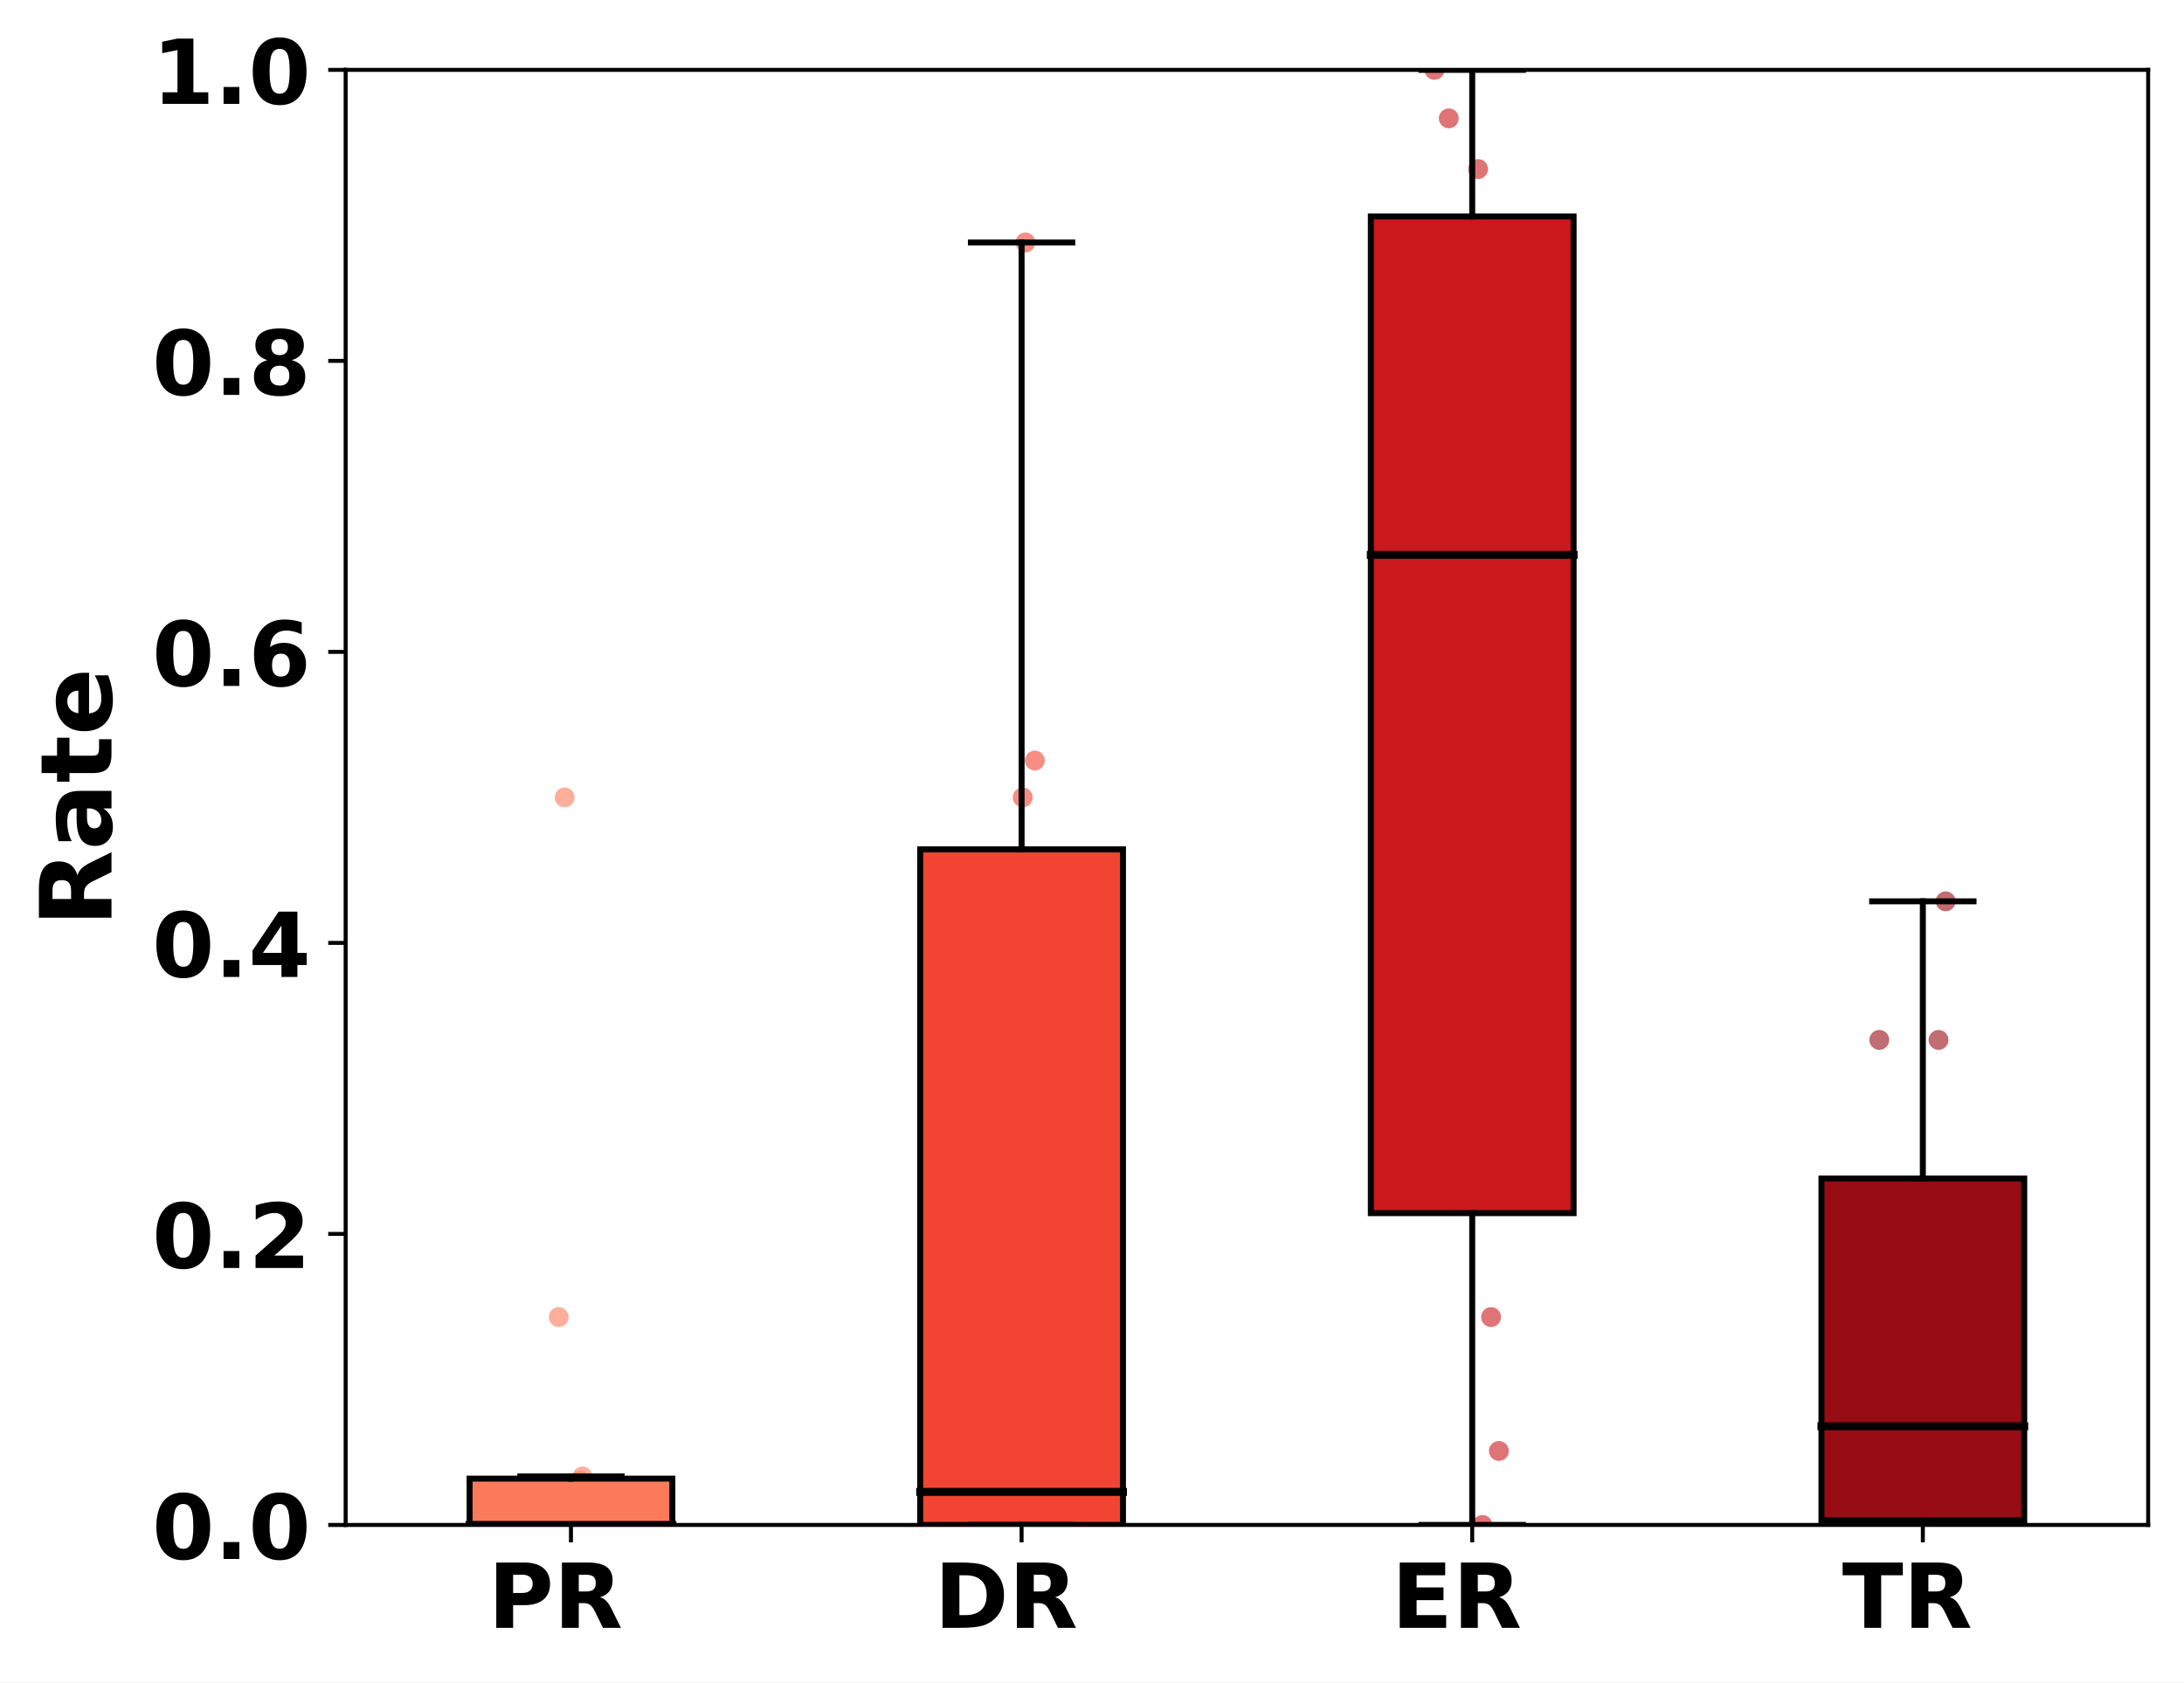
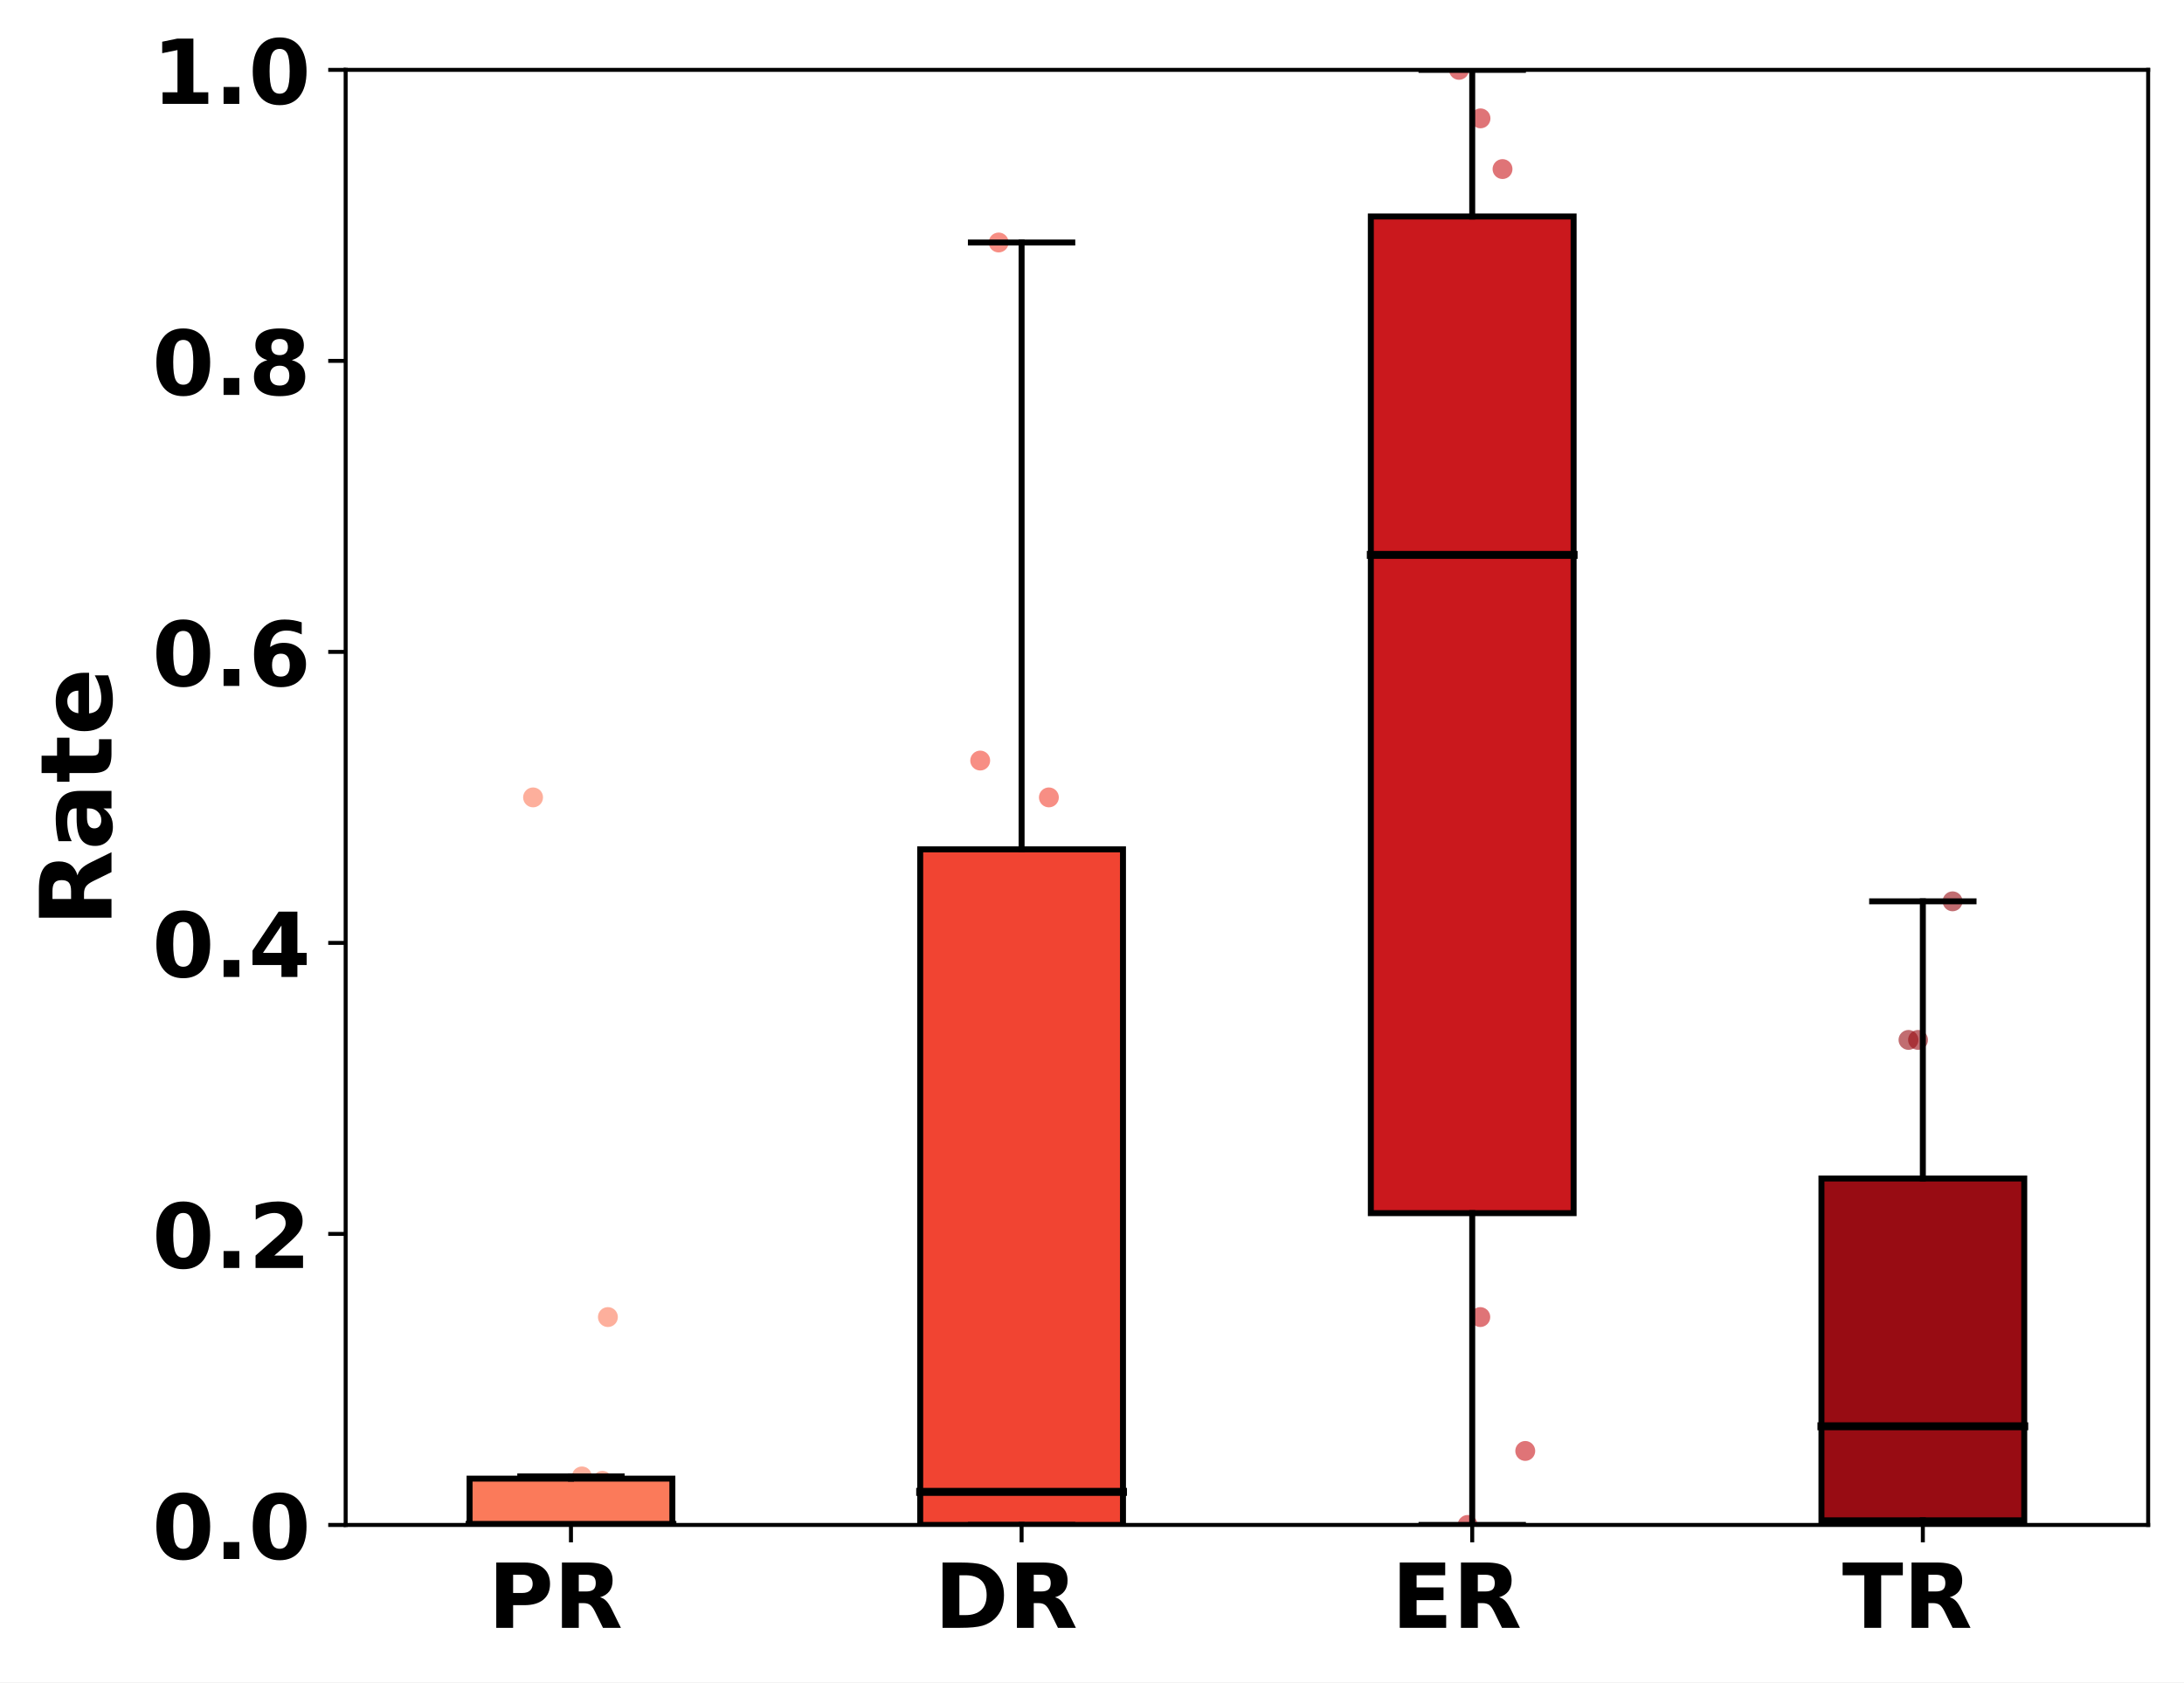
<svg xmlns="http://www.w3.org/2000/svg" xmlns:xlink="http://www.w3.org/1999/xlink" width="438.767pt" height="338.059pt" viewBox="0 0 438.767 338.059" version="1.1">
  <defs>
    <style type="text/css">*{stroke-linejoin: round; stroke-linecap: butt}</style>
  </defs>
  <g id="figure_1">
    <g id="patch_1">
      <path d="M 0 338.059  L 438.767 338.059  L 438.767 0  L 0 0  z " style="fill: #ffffff" />
    </g>
    <g id="axes_1">
      <g id="patch_2">
        <path d="M 69.442 306.439  L 431.567 306.439  L 431.567 14.039  L 69.442 14.039  z " style="fill: #ffffff" />
      </g>
      <g id="PathCollection_1">
        <defs>
-           <path id="C0_0_5abf65b029" d="M 0 2  C 0.53 2 1.039 1.789 1.414 1.414  C 1.789 1.039 2 0.53 2 -0  C 2 -0.53 1.789 -1.039 1.414 -1.414  C 1.039 -1.789 0.53 -2 0 -2  C -0.53 -2 -1.039 -1.789 -1.414 -1.414  C -1.789 -1.039 -2 -0.53 -2 0  C -2 0.53 -1.789 1.039 -1.414 1.414  C -1.039 1.789 -0.53 2 0 2  z " />
+           <path id="C0_0_477fc3c498" d="M 0 2  C 0.53 2 1.039 1.789 1.414 1.414  C 1.789 1.039 2 0.53 2 -0  C 2 -0.53 1.789 -1.039 1.414 -1.414  C 1.039 -1.789 0.53 -2 0 -2  C -0.53 -2 -1.039 -1.789 -1.414 -1.414  C -1.789 -1.039 -2 -0.53 -2 0  C -2 0.53 -1.789 1.039 -1.414 1.414  C -1.039 1.789 -0.53 2 0 2  z " />
        </defs>
-         <g clip-path="url(#p43153b8aae)">
-           <use xlink:href="#C0_0_5abf65b029" x="118.535" y="306.439" style="fill: #fb7a5a; fill-opacity: 0.6" />
-         </g>
-         <g clip-path="url(#p43153b8aae)">
-           <use xlink:href="#C0_0_5abf65b029" x="117.003" y="296.692" style="fill: #fb7a5a; fill-opacity: 0.6" />
-         </g>
-         <g clip-path="url(#p43153b8aae)">
-           <use xlink:href="#C0_0_5abf65b029" x="113.435" y="160.239" style="fill: #fb7a5a; fill-opacity: 0.6" />
-         </g>
-         <g clip-path="url(#p43153b8aae)">
-           <use xlink:href="#C0_0_5abf65b029" x="120.485" y="306.439" style="fill: #fb7a5a; fill-opacity: 0.6" />
-         </g>
-         <g clip-path="url(#p43153b8aae)">
-           <use xlink:href="#C0_0_5abf65b029" x="113.502" y="306.439" style="fill: #fb7a5a; fill-opacity: 0.6" />
-         </g>
-         <g clip-path="url(#p43153b8aae)">
-           <use xlink:href="#C0_0_5abf65b029" x="112.011" y="304.588" style="fill: #fb7a5a; fill-opacity: 0.6" />
-         </g>
-         <g clip-path="url(#p43153b8aae)">
-           <use xlink:href="#C0_0_5abf65b029" x="118.436" y="306.439" style="fill: #fb7a5a; fill-opacity: 0.6" />
-         </g>
-         <g clip-path="url(#p43153b8aae)">
-           <use xlink:href="#C0_0_5abf65b029" x="112.246" y="264.667" style="fill: #fb7a5a; fill-opacity: 0.6" />
-         </g>
-         <g clip-path="url(#p43153b8aae)">
-           <use xlink:href="#C0_0_5abf65b029" x="120.667" y="306.439" style="fill: #fb7a5a; fill-opacity: 0.6" />
-         </g>
-         <g clip-path="url(#p43153b8aae)">
-           <use xlink:href="#C0_0_5abf65b029" x="116.542" y="297.578" style="fill: #fb7a5a; fill-opacity: 0.6" />
-         </g>
-         <g clip-path="url(#p43153b8aae)">
-           <use xlink:href="#C0_0_5abf65b029" x="116.794" y="306.439" style="fill: #fb7a5a; fill-opacity: 0.6" />
+         <g clip-path="url(#pccfecf33fc)">
+           <use xlink:href="#C0_0_477fc3c498" x="113.101" y="306.439" style="fill: #fb7a5a; fill-opacity: 0.6" />
+         </g>
+         <g clip-path="url(#pccfecf33fc)">
+           <use xlink:href="#C0_0_477fc3c498" x="116.9" y="296.692" style="fill: #fb7a5a; fill-opacity: 0.6" />
+         </g>
+         <g clip-path="url(#pccfecf33fc)">
+           <use xlink:href="#C0_0_477fc3c498" x="107.095" y="160.239" style="fill: #fb7a5a; fill-opacity: 0.6" />
+         </g>
+         <g clip-path="url(#pccfecf33fc)">
+           <use xlink:href="#C0_0_477fc3c498" x="117.446" y="306.439" style="fill: #fb7a5a; fill-opacity: 0.6" />
+         </g>
+         <g clip-path="url(#pccfecf33fc)">
+           <use xlink:href="#C0_0_477fc3c498" x="110.827" y="306.439" style="fill: #fb7a5a; fill-opacity: 0.6" />
+         </g>
+         <g clip-path="url(#pccfecf33fc)">
+           <use xlink:href="#C0_0_477fc3c498" x="110.148" y="304.588" style="fill: #fb7a5a; fill-opacity: 0.6" />
+         </g>
+         <g clip-path="url(#pccfecf33fc)">
+           <use xlink:href="#C0_0_477fc3c498" x="114.511" y="306.439" style="fill: #fb7a5a; fill-opacity: 0.6" />
+         </g>
+         <g clip-path="url(#pccfecf33fc)">
+           <use xlink:href="#C0_0_477fc3c498" x="122.127" y="264.667" style="fill: #fb7a5a; fill-opacity: 0.6" />
+         </g>
+         <g clip-path="url(#pccfecf33fc)">
+           <use xlink:href="#C0_0_477fc3c498" x="109.366" y="306.439" style="fill: #fb7a5a; fill-opacity: 0.6" />
+         </g>
+         <g clip-path="url(#pccfecf33fc)">
+           <use xlink:href="#C0_0_477fc3c498" x="121.018" y="297.578" style="fill: #fb7a5a; fill-opacity: 0.6" />
+         </g>
+         <g clip-path="url(#pccfecf33fc)">
+           <use xlink:href="#C0_0_477fc3c498" x="113.088" y="306.439" style="fill: #fb7a5a; fill-opacity: 0.6" />
        </g>
      </g>
      <g id="PathCollection_2">
        <defs>
-           <path id="C1_0_0881663501" d="M 0 2  C 0.53 2 1.039 1.789 1.414 1.414  C 1.789 1.039 2 0.53 2 -0  C 2 -0.53 1.789 -1.039 1.414 -1.414  C 1.039 -1.789 0.53 -2 0 -2  C -0.53 -2 -1.039 -1.789 -1.414 -1.414  C -1.789 -1.039 -2 -0.53 -2 0  C -2 0.53 -1.789 1.039 -1.414 1.414  C -1.039 1.789 -0.53 2 0 2  z " />
+           <path id="C1_0_b414d91035" d="M 0 2  C 0.53 2 1.039 1.789 1.414 1.414  C 1.789 1.039 2 0.53 2 -0  C 2 -0.53 1.789 -1.039 1.414 -1.414  C 1.039 -1.789 0.53 -2 0 -2  C -0.53 -2 -1.039 -1.789 -1.414 -1.414  C -1.789 -1.039 -2 -0.53 -2 0  C -2 0.53 -1.789 1.039 -1.414 1.414  C -1.039 1.789 -0.53 2 0 2  z " />
        </defs>
-         <g clip-path="url(#p43153b8aae)">
-           <use xlink:href="#C1_0_0881663501" x="206.008" y="48.73" style="fill: #f14432; fill-opacity: 0.6" />
-         </g>
-         <g clip-path="url(#p43153b8aae)">
-           <use xlink:href="#C1_0_0881663501" x="202.815" y="306.439" style="fill: #f14432; fill-opacity: 0.6" />
-         </g>
-         <g clip-path="url(#p43153b8aae)">
-           <use xlink:href="#C1_0_0881663501" x="205.465" y="160.239" style="fill: #f14432; fill-opacity: 0.6" />
-         </g>
-         <g clip-path="url(#p43153b8aae)">
-           <use xlink:href="#C1_0_0881663501" x="200.967" y="306.439" style="fill: #f14432; fill-opacity: 0.6" />
-         </g>
-         <g clip-path="url(#p43153b8aae)">
-           <use xlink:href="#C1_0_0881663501" x="202.909" y="306.439" style="fill: #f14432; fill-opacity: 0.6" />
-         </g>
-         <g clip-path="url(#p43153b8aae)">
-           <use xlink:href="#C1_0_0881663501" x="207.901" y="152.836" style="fill: #f14432; fill-opacity: 0.6" />
-         </g>
-         <g clip-path="url(#p43153b8aae)">
-           <use xlink:href="#C1_0_0881663501" x="213.974" y="181.124" style="fill: #f14432; fill-opacity: 0.6" />
-         </g>
-         <g clip-path="url(#p43153b8aae)">
-           <use xlink:href="#C1_0_0881663501" x="208.738" y="181.124" style="fill: #f14432; fill-opacity: 0.6" />
-         </g>
-         <g clip-path="url(#p43153b8aae)">
-           <use xlink:href="#C1_0_0881663501" x="201.262" y="306.439" style="fill: #f14432; fill-opacity: 0.6" />
-         </g>
-         <g clip-path="url(#p43153b8aae)">
-           <use xlink:href="#C1_0_0881663501" x="209.703" y="299.793" style="fill: #f14432; fill-opacity: 0.6" />
-         </g>
-         <g clip-path="url(#p43153b8aae)">
-           <use xlink:href="#C1_0_0881663501" x="211.746" y="306.439" style="fill: #f14432; fill-opacity: 0.6" />
+         <g clip-path="url(#pccfecf33fc)">
+           <use xlink:href="#C1_0_b414d91035" x="200.63" y="48.73" style="fill: #f14432; fill-opacity: 0.6" />
+         </g>
+         <g clip-path="url(#pccfecf33fc)">
+           <use xlink:href="#C1_0_b414d91035" x="195.82" y="306.439" style="fill: #f14432; fill-opacity: 0.6" />
+         </g>
+         <g clip-path="url(#pccfecf33fc)">
+           <use xlink:href="#C1_0_b414d91035" x="210.722" y="160.239" style="fill: #f14432; fill-opacity: 0.6" />
+         </g>
+         <g clip-path="url(#pccfecf33fc)">
+           <use xlink:href="#C1_0_b414d91035" x="202.722" y="306.439" style="fill: #f14432; fill-opacity: 0.6" />
+         </g>
+         <g clip-path="url(#pccfecf33fc)">
+           <use xlink:href="#C1_0_b414d91035" x="207.736" y="306.439" style="fill: #f14432; fill-opacity: 0.6" />
+         </g>
+         <g clip-path="url(#pccfecf33fc)">
+           <use xlink:href="#C1_0_b414d91035" x="196.924" y="152.836" style="fill: #f14432; fill-opacity: 0.6" />
+         </g>
+         <g clip-path="url(#pccfecf33fc)">
+           <use xlink:href="#C1_0_b414d91035" x="202.341" y="181.124" style="fill: #f14432; fill-opacity: 0.6" />
+         </g>
+         <g clip-path="url(#pccfecf33fc)">
+           <use xlink:href="#C1_0_b414d91035" x="209.859" y="181.124" style="fill: #f14432; fill-opacity: 0.6" />
+         </g>
+         <g clip-path="url(#pccfecf33fc)">
+           <use xlink:href="#C1_0_b414d91035" x="202.745" y="306.439" style="fill: #f14432; fill-opacity: 0.6" />
+         </g>
+         <g clip-path="url(#pccfecf33fc)">
+           <use xlink:href="#C1_0_b414d91035" x="204.653" y="299.793" style="fill: #f14432; fill-opacity: 0.6" />
+         </g>
+         <g clip-path="url(#pccfecf33fc)">
+           <use xlink:href="#C1_0_b414d91035" x="213.677" y="306.439" style="fill: #f14432; fill-opacity: 0.6" />
        </g>
      </g>
      <g id="PathCollection_3">
        <defs>
-           <path id="C2_0_28ee519b00" d="M 0 2  C 0.53 2 1.039 1.789 1.414 1.414  C 1.789 1.039 2 0.53 2 -0  C 2 -0.53 1.789 -1.039 1.414 -1.414  C 1.039 -1.789 0.53 -2 0 -2  C -0.53 -2 -1.039 -1.789 -1.414 -1.414  C -1.789 -1.039 -2 -0.53 -2 0  C -2 0.53 -1.789 1.039 -1.414 1.414  C -1.039 1.789 -0.53 2 0 2  z " />
+           <path id="C2_0_59de3507b1" d="M 0 2  C 0.53 2 1.039 1.789 1.414 1.414  C 1.789 1.039 2 0.53 2 -0  C 2 -0.53 1.789 -1.039 1.414 -1.414  C 1.039 -1.789 0.53 -2 0 -2  C -0.53 -2 -1.039 -1.789 -1.414 -1.414  C -1.789 -1.039 -2 -0.53 -2 0  C -2 0.53 -1.789 1.039 -1.414 1.414  C -1.039 1.789 -0.53 2 0 2  z " />
        </defs>
-         <g clip-path="url(#p43153b8aae)">
-           <use xlink:href="#C2_0_28ee519b00" x="301.126" y="291.571" style="fill: #ca181d; fill-opacity: 0.6" />
-         </g>
-         <g clip-path="url(#p43153b8aae)">
-           <use xlink:href="#C2_0_28ee519b00" x="291.061" y="23.785" style="fill: #ca181d; fill-opacity: 0.6" />
-         </g>
-         <g clip-path="url(#p43153b8aae)">
-           <use xlink:href="#C2_0_28ee519b00" x="297.821" y="306.439" style="fill: #ca181d; fill-opacity: 0.6" />
-         </g>
-         <g clip-path="url(#p43153b8aae)">
-           <use xlink:href="#C2_0_28ee519b00" x="298.695" y="111.505" style="fill: #ca181d; fill-opacity: 0.6" />
-         </g>
-         <g clip-path="url(#p43153b8aae)">
-           <use xlink:href="#C2_0_28ee519b00" x="288.18" y="14.039" style="fill: #ca181d; fill-opacity: 0.6" />
-         </g>
-         <g clip-path="url(#p43153b8aae)">
-           <use xlink:href="#C2_0_28ee519b00" x="289.2" y="171.342" style="fill: #ca181d; fill-opacity: 0.6" />
-         </g>
-         <g clip-path="url(#p43153b8aae)">
-           <use xlink:href="#C2_0_28ee519b00" x="299.557" y="264.667" style="fill: #ca181d; fill-opacity: 0.6" />
-         </g>
-         <g clip-path="url(#p43153b8aae)">
-           <use xlink:href="#C2_0_28ee519b00" x="300.274" y="222.896" style="fill: #ca181d; fill-opacity: 0.6" />
-         </g>
-         <g clip-path="url(#p43153b8aae)">
-           <use xlink:href="#C2_0_28ee519b00" x="292.846" y="111.505" style="fill: #ca181d; fill-opacity: 0.6" />
-         </g>
-         <g clip-path="url(#p43153b8aae)">
-           <use xlink:href="#C2_0_28ee519b00" x="296.953" y="33.975" style="fill: #ca181d; fill-opacity: 0.6" />
-         </g>
-         <g clip-path="url(#p43153b8aae)">
-           <use xlink:href="#C2_0_28ee519b00" x="299.711" y="53.025" style="fill: #ca181d; fill-opacity: 0.6" />
+         <g clip-path="url(#pccfecf33fc)">
+           <use xlink:href="#C2_0_59de3507b1" x="306.425" y="291.571" style="fill: #ca181d; fill-opacity: 0.6" />
+         </g>
+         <g clip-path="url(#pccfecf33fc)">
+           <use xlink:href="#C2_0_59de3507b1" x="297.434" y="23.785" style="fill: #ca181d; fill-opacity: 0.6" />
+         </g>
+         <g clip-path="url(#pccfecf33fc)">
+           <use xlink:href="#C2_0_59de3507b1" x="294.85" y="306.439" style="fill: #ca181d; fill-opacity: 0.6" />
+         </g>
+         <g clip-path="url(#pccfecf33fc)">
+           <use xlink:href="#C2_0_59de3507b1" x="303.575" y="111.505" style="fill: #ca181d; fill-opacity: 0.6" />
+         </g>
+         <g clip-path="url(#pccfecf33fc)">
+           <use xlink:href="#C2_0_59de3507b1" x="293.115" y="14.039" style="fill: #ca181d; fill-opacity: 0.6" />
+         </g>
+         <g clip-path="url(#pccfecf33fc)">
+           <use xlink:href="#C2_0_59de3507b1" x="298.163" y="171.342" style="fill: #ca181d; fill-opacity: 0.6" />
+         </g>
+         <g clip-path="url(#pccfecf33fc)">
+           <use xlink:href="#C2_0_59de3507b1" x="297.392" y="264.667" style="fill: #ca181d; fill-opacity: 0.6" />
+         </g>
+         <g clip-path="url(#pccfecf33fc)">
+           <use xlink:href="#C2_0_59de3507b1" x="295.279" y="222.896" style="fill: #ca181d; fill-opacity: 0.6" />
+         </g>
+         <g clip-path="url(#pccfecf33fc)">
+           <use xlink:href="#C2_0_59de3507b1" x="292.162" y="111.505" style="fill: #ca181d; fill-opacity: 0.6" />
+         </g>
+         <g clip-path="url(#pccfecf33fc)">
+           <use xlink:href="#C2_0_59de3507b1" x="301.858" y="33.975" style="fill: #ca181d; fill-opacity: 0.6" />
+         </g>
+         <g clip-path="url(#pccfecf33fc)">
+           <use xlink:href="#C2_0_59de3507b1" x="296.005" y="53.025" style="fill: #ca181d; fill-opacity: 0.6" />
        </g>
      </g>
      <g id="PathCollection_4">
        <defs>
-           <path id="C3_0_b189aee8e8" d="M 0 2  C 0.53 2 1.039 1.789 1.414 1.414  C 1.789 1.039 2 0.53 2 -0  C 2 -0.53 1.789 -1.039 1.414 -1.414  C 1.039 -1.789 0.53 -2 0 -2  C -0.53 -2 -1.039 -1.789 -1.414 -1.414  C -1.789 -1.039 -2 -0.53 -2 0  C -2 0.53 -1.789 1.039 -1.414 1.414  C -1.039 1.789 -0.53 2 0 2  z " />
+           <path id="C3_0_f6abe728a5" d="M 0 2  C 0.53 2 1.039 1.789 1.414 1.414  C 1.789 1.039 2 0.53 2 -0  C 2 -0.53 1.789 -1.039 1.414 -1.414  C 1.039 -1.789 0.53 -2 0 -2  C -0.53 -2 -1.039 -1.789 -1.414 -1.414  C -1.789 -1.039 -2 -0.53 -2 0  C -2 0.53 -1.789 1.039 -1.414 1.414  C -1.039 1.789 -0.53 2 0 2  z " />
        </defs>
-         <g clip-path="url(#p43153b8aae)">
-           <use xlink:href="#C3_0_b189aee8e8" x="383.234" y="286.615" style="fill: #980c13; fill-opacity: 0.6" />
-         </g>
-         <g clip-path="url(#p43153b8aae)">
-           <use xlink:href="#C3_0_b189aee8e8" x="384.893" y="306.439" style="fill: #980c13; fill-opacity: 0.6" />
-         </g>
-         <g clip-path="url(#p43153b8aae)">
-           <use xlink:href="#C3_0_b189aee8e8" x="388.748" y="306.439" style="fill: #980c13; fill-opacity: 0.6" />
-         </g>
-         <g clip-path="url(#p43153b8aae)">
-           <use xlink:href="#C3_0_b189aee8e8" x="389.447" y="208.972" style="fill: #980c13; fill-opacity: 0.6" />
-         </g>
-         <g clip-path="url(#p43153b8aae)">
-           <use xlink:href="#C3_0_b189aee8e8" x="380.798" y="306.439" style="fill: #980c13; fill-opacity: 0.6" />
-         </g>
-         <g clip-path="url(#p43153b8aae)">
-           <use xlink:href="#C3_0_b189aee8e8" x="385.045" y="304.588" style="fill: #980c13; fill-opacity: 0.6" />
-         </g>
-         <g clip-path="url(#p43153b8aae)">
-           <use xlink:href="#C3_0_b189aee8e8" x="390.881" y="181.124" style="fill: #980c13; fill-opacity: 0.6" />
-         </g>
-         <g clip-path="url(#p43153b8aae)">
-           <use xlink:href="#C3_0_b189aee8e8" x="379.342" y="264.667" style="fill: #980c13; fill-opacity: 0.6" />
-         </g>
-         <g clip-path="url(#p43153b8aae)">
-           <use xlink:href="#C3_0_b189aee8e8" x="377.555" y="208.972" style="fill: #980c13; fill-opacity: 0.6" />
-         </g>
-         <g clip-path="url(#p43153b8aae)">
-           <use xlink:href="#C3_0_b189aee8e8" x="385.666" y="302.008" style="fill: #980c13; fill-opacity: 0.6" />
-         </g>
-         <g clip-path="url(#p43153b8aae)">
-           <use xlink:href="#C3_0_b189aee8e8" x="390.129" y="267.452" style="fill: #980c13; fill-opacity: 0.6" />
+         <g clip-path="url(#pccfecf33fc)">
+           <use xlink:href="#C3_0_f6abe728a5" x="394.768" y="286.615" style="fill: #980c13; fill-opacity: 0.6" />
+         </g>
+         <g clip-path="url(#pccfecf33fc)">
+           <use xlink:href="#C3_0_f6abe728a5" x="389.574" y="306.439" style="fill: #980c13; fill-opacity: 0.6" />
+         </g>
+         <g clip-path="url(#pccfecf33fc)">
+           <use xlink:href="#C3_0_f6abe728a5" x="385.247" y="306.439" style="fill: #980c13; fill-opacity: 0.6" />
+         </g>
+         <g clip-path="url(#pccfecf33fc)">
+           <use xlink:href="#C3_0_f6abe728a5" x="383.417" y="208.972" style="fill: #980c13; fill-opacity: 0.6" />
+         </g>
+         <g clip-path="url(#pccfecf33fc)">
+           <use xlink:href="#C3_0_f6abe728a5" x="392.066" y="306.439" style="fill: #980c13; fill-opacity: 0.6" />
+         </g>
+         <g clip-path="url(#pccfecf33fc)">
+           <use xlink:href="#C3_0_f6abe728a5" x="390.829" y="304.588" style="fill: #980c13; fill-opacity: 0.6" />
+         </g>
+         <g clip-path="url(#pccfecf33fc)">
+           <use xlink:href="#C3_0_f6abe728a5" x="392.273" y="181.124" style="fill: #980c13; fill-opacity: 0.6" />
+         </g>
+         <g clip-path="url(#pccfecf33fc)">
+           <use xlink:href="#C3_0_f6abe728a5" x="384.052" y="264.667" style="fill: #980c13; fill-opacity: 0.6" />
+         </g>
+         <g clip-path="url(#pccfecf33fc)">
+           <use xlink:href="#C3_0_f6abe728a5" x="385.337" y="208.972" style="fill: #980c13; fill-opacity: 0.6" />
+         </g>
+         <g clip-path="url(#pccfecf33fc)">
+           <use xlink:href="#C3_0_f6abe728a5" x="398.824" y="302.008" style="fill: #980c13; fill-opacity: 0.6" />
+         </g>
+         <g clip-path="url(#pccfecf33fc)">
+           <use xlink:href="#C3_0_f6abe728a5" x="389.403" y="267.452" style="fill: #980c13; fill-opacity: 0.6" />
        </g>
      </g>
      <g id="matplotlib.axis_1">
        <g id="xtick_1">
          <g id="line2d_1">
            <defs>
-               <path id="m9b40c2f36f" d="M 0 0  L 0 3.5  " style="stroke: #000000; stroke-width: 0.8" />
+               <path id="m5a5ddd9907" d="M 0 0  L 0 3.5  " style="stroke: #000000; stroke-width: 0.8" />
            </defs>
            <g>
-               <use xlink:href="#m9b40c2f36f" x="114.707" y="306.439" style="stroke: #000000; stroke-width: 0.8" />
+               <use xlink:href="#m5a5ddd9907" x="114.707" y="306.439" style="stroke: #000000; stroke-width: 0.8" />
            </g>
          </g>
          <g id="text_1">
            <g transform="translate(98.04734 327.1158) scale(0.18 -0.18)">
              <defs>
                <path id="DejaVuSans-Bold-50" d="M 588 4666  L 2584 4666  Q 3475 4666 3951 4270  Q 4428 3875 4428 3144  Q 4428 2409 3951 2014  Q 3475 1619 2584 1619  L 1791 1619  L 1791 0  L 588 0  L 588 4666  z M 1791 3794  L 1791 2491  L 2456 2491  Q 2806 2491 2997 2661  Q 3188 2831 3188 3144  Q 3188 3456 2997 3625  Q 2806 3794 2456 3794  L 1791 3794  z " transform="scale(0.015625)" />
                <path id="DejaVuSans-Bold-52" d="M 2297 2597  Q 2675 2597 2839 2737  Q 3003 2878 3003 3200  Q 3003 3519 2839 3656  Q 2675 3794 2297 3794  L 1791 3794  L 1791 2597  L 2297 2597  z M 1791 1766  L 1791 0  L 588 0  L 588 4666  L 2425 4666  Q 3347 4666 3776 4356  Q 4206 4047 4206 3378  Q 4206 2916 3982 2619  Q 3759 2322 3309 2181  Q 3556 2125 3751 1926  Q 3947 1728 4147 1325  L 4800 0  L 3519 0  L 2950 1159  Q 2778 1509 2601 1637  Q 2425 1766 2131 1766  L 1791 1766  z " transform="scale(0.015625)" />
                <path id="DejaVuSans-Bold-20" transform="scale(0.015625)" />
              </defs>
              <use xlink:href="#DejaVuSans-Bold-50" />
              <use xlink:href="#DejaVuSans-Bold-52" x="73.291" />
              <use xlink:href="#DejaVuSans-Bold-20" x="150.293" />
            </g>
          </g>
        </g>
        <g id="xtick_2">
          <g id="line2d_2">
            <g>
-               <use xlink:href="#m9b40c2f36f" x="205.238" y="306.439" style="stroke: #000000; stroke-width: 0.8" />
+               <use xlink:href="#m5a5ddd9907" x="205.238" y="306.439" style="stroke: #000000; stroke-width: 0.8" />
            </g>
          </g>
          <g id="text_2">
            <g transform="translate(187.7039 327.1158) scale(0.18 -0.18)">
              <defs>
                <path id="DejaVuSans-Bold-44" d="M 1791 3756  L 1791 909  L 2222 909  Q 2959 909 3348 1275  Q 3738 1641 3738 2338  Q 3738 3031 3350 3393  Q 2963 3756 2222 3756  L 1791 3756  z M 588 4666  L 1856 4666  Q 2919 4666 3439 4514  Q 3959 4363 4331 4000  Q 4659 3684 4818 3271  Q 4978 2859 4978 2338  Q 4978 1809 4818 1395  Q 4659 981 4331 666  Q 3956 303 3431 151  Q 2906 0 1856 0  L 588 0  L 588 4666  z " transform="scale(0.015625)" />
              </defs>
              <use xlink:href="#DejaVuSans-Bold-44" />
              <use xlink:href="#DejaVuSans-Bold-52" x="83.008" />
              <use xlink:href="#DejaVuSans-Bold-20" x="160.01" />
            </g>
          </g>
        </g>
        <g id="xtick_3">
          <g id="line2d_3">
            <g>
-               <use xlink:href="#m9b40c2f36f" x="295.77" y="306.439" style="stroke: #000000; stroke-width: 0.8" />
+               <use xlink:href="#m5a5ddd9907" x="295.77" y="306.439" style="stroke: #000000; stroke-width: 0.8" />
            </g>
          </g>
          <g id="text_3">
            <g transform="translate(279.5584 327.1158) scale(0.18 -0.18)">
              <defs>
                <path id="DejaVuSans-Bold-45" d="M 588 4666  L 3834 4666  L 3834 3756  L 1791 3756  L 1791 2888  L 3713 2888  L 3713 1978  L 1791 1978  L 1791 909  L 3903 909  L 3903 0  L 588 0  L 588 4666  z " transform="scale(0.015625)" />
              </defs>
              <use xlink:href="#DejaVuSans-Bold-45" />
              <use xlink:href="#DejaVuSans-Bold-52" x="68.311" />
              <use xlink:href="#DejaVuSans-Bold-20" x="145.312" />
            </g>
          </g>
        </g>
        <g id="xtick_4">
          <g id="line2d_4">
            <g>
-               <use xlink:href="#m9b40c2f36f" x="386.301" y="306.439" style="stroke: #000000; stroke-width: 0.8" />
+               <use xlink:href="#m5a5ddd9907" x="386.301" y="306.439" style="stroke: #000000; stroke-width: 0.8" />
            </g>
          </g>
          <g id="text_4">
            <g transform="translate(370.0981 327.1158) scale(0.18 -0.18)">
              <defs>
                <path id="DejaVuSans-Bold-54" d="M 31 4666  L 4331 4666  L 4331 3756  L 2784 3756  L 2784 0  L 1581 0  L 1581 3756  L 31 3756  L 31 4666  z " transform="scale(0.015625)" />
              </defs>
              <use xlink:href="#DejaVuSans-Bold-54" />
              <use xlink:href="#DejaVuSans-Bold-52" x="68.213" />
              <use xlink:href="#DejaVuSans-Bold-20" x="145.215" />
            </g>
          </g>
        </g>
      </g>
      <g id="matplotlib.axis_2">
        <g id="ytick_1">
          <g id="line2d_5">
            <defs>
-               <path id="mbf5e26ce3e" d="M 0 0  L -3.5 0  " style="stroke: #000000; stroke-width: 0.8" />
+               <path id="m1125e7b9a4" d="M 0 0  L -3.5 0  " style="stroke: #000000; stroke-width: 0.8" />
            </defs>
            <g>
-               <use xlink:href="#mbf5e26ce3e" x="69.442" y="306.439" style="stroke: #000000; stroke-width: 0.8" />
+               <use xlink:href="#m1125e7b9a4" x="69.442" y="306.439" style="stroke: #000000; stroke-width: 0.8" />
            </g>
          </g>
          <g id="text_5">
            <g transform="translate(30.55625 313.2772) scale(0.18 -0.18)">
              <defs>
                <path id="DejaVuSans-Bold-30" d="M 2944 2338  Q 2944 3213 2780 3570  Q 2616 3928 2228 3928  Q 1841 3928 1675 3570  Q 1509 3213 1509 2338  Q 1509 1453 1675 1090  Q 1841 728 2228 728  Q 2613 728 2778 1090  Q 2944 1453 2944 2338  z M 4147 2328  Q 4147 1169 3647 539  Q 3147 -91 2228 -91  Q 1306 -91 806 539  Q 306 1169 306 2328  Q 306 3491 806 4120  Q 1306 4750 2228 4750  Q 3147 4750 3647 4120  Q 4147 3491 4147 2328  z " transform="scale(0.015625)" />
                <path id="DejaVuSans-Bold-2e" d="M 653 1209  L 1778 1209  L 1778 0  L 653 0  L 653 1209  z " transform="scale(0.015625)" />
              </defs>
              <use xlink:href="#DejaVuSans-Bold-30" />
              <use xlink:href="#DejaVuSans-Bold-2e" x="69.58" />
              <use xlink:href="#DejaVuSans-Bold-30" x="107.568" />
            </g>
          </g>
        </g>
        <g id="ytick_2">
          <g id="line2d_6">
            <g>
-               <use xlink:href="#mbf5e26ce3e" x="69.442" y="247.959" style="stroke: #000000; stroke-width: 0.8" />
+               <use xlink:href="#m1125e7b9a4" x="69.442" y="247.959" style="stroke: #000000; stroke-width: 0.8" />
            </g>
          </g>
          <g id="text_6">
            <g transform="translate(30.55625 254.7972) scale(0.18 -0.18)">
              <defs>
                <path id="DejaVuSans-Bold-32" d="M 1844 884  L 3897 884  L 3897 0  L 506 0  L 506 884  L 2209 2388  Q 2438 2594 2547 2791  Q 2656 2988 2656 3200  Q 2656 3528 2436 3728  Q 2216 3928 1850 3928  Q 1569 3928 1234 3808  Q 900 3688 519 3450  L 519 4475  Q 925 4609 1322 4679  Q 1719 4750 2100 4750  Q 2938 4750 3402 4381  Q 3866 4013 3866 3353  Q 3866 2972 3669 2642  Q 3472 2313 2841 1759  L 1844 884  z " transform="scale(0.015625)" />
              </defs>
              <use xlink:href="#DejaVuSans-Bold-30" />
              <use xlink:href="#DejaVuSans-Bold-2e" x="69.58" />
              <use xlink:href="#DejaVuSans-Bold-32" x="107.568" />
            </g>
          </g>
        </g>
        <g id="ytick_3">
          <g id="line2d_7">
            <g>
-               <use xlink:href="#mbf5e26ce3e" x="69.442" y="189.479" style="stroke: #000000; stroke-width: 0.8" />
+               <use xlink:href="#m1125e7b9a4" x="69.442" y="189.479" style="stroke: #000000; stroke-width: 0.8" />
            </g>
          </g>
          <g id="text_7">
            <g transform="translate(30.55625 196.3172) scale(0.18 -0.18)">
              <defs>
                <path id="DejaVuSans-Bold-34" d="M 2356 3675  L 1038 1722  L 2356 1722  L 2356 3675  z M 2156 4666  L 3494 4666  L 3494 1722  L 4159 1722  L 4159 850  L 3494 850  L 3494 0  L 2356 0  L 2356 850  L 288 850  L 288 1881  L 2156 4666  z " transform="scale(0.015625)" />
              </defs>
              <use xlink:href="#DejaVuSans-Bold-30" />
              <use xlink:href="#DejaVuSans-Bold-2e" x="69.58" />
              <use xlink:href="#DejaVuSans-Bold-34" x="107.568" />
            </g>
          </g>
        </g>
        <g id="ytick_4">
          <g id="line2d_8">
            <g>
-               <use xlink:href="#mbf5e26ce3e" x="69.442" y="130.999" style="stroke: #000000; stroke-width: 0.8" />
+               <use xlink:href="#m1125e7b9a4" x="69.442" y="130.999" style="stroke: #000000; stroke-width: 0.8" />
            </g>
          </g>
          <g id="text_8">
            <g transform="translate(30.55625 137.8372) scale(0.18 -0.18)">
              <defs>
                <path id="DejaVuSans-Bold-36" d="M 2316 2303  Q 2000 2303 1842 2098  Q 1684 1894 1684 1484  Q 1684 1075 1842 870  Q 2000 666 2316 666  Q 2634 666 2792 870  Q 2950 1075 2950 1484  Q 2950 1894 2792 2098  Q 2634 2303 2316 2303  z M 3803 4544  L 3803 3681  Q 3506 3822 3243 3889  Q 2981 3956 2731 3956  Q 2194 3956 1894 3657  Q 1594 3359 1544 2772  Q 1750 2925 1990 3001  Q 2231 3078 2516 3078  Q 3231 3078 3670 2659  Q 4109 2241 4109 1563  Q 4109 813 3618 361  Q 3128 -91 2303 -91  Q 1394 -91 895 523  Q 397 1138 397 2266  Q 397 3422 980 4083  Q 1563 4744 2578 4744  Q 2900 4744 3203 4694  Q 3506 4644 3803 4544  z " transform="scale(0.015625)" />
              </defs>
              <use xlink:href="#DejaVuSans-Bold-30" />
              <use xlink:href="#DejaVuSans-Bold-2e" x="69.58" />
              <use xlink:href="#DejaVuSans-Bold-36" x="107.568" />
            </g>
          </g>
        </g>
        <g id="ytick_5">
          <g id="line2d_9">
            <g>
-               <use xlink:href="#mbf5e26ce3e" x="69.442" y="72.519" style="stroke: #000000; stroke-width: 0.8" />
+               <use xlink:href="#m1125e7b9a4" x="69.442" y="72.519" style="stroke: #000000; stroke-width: 0.8" />
            </g>
          </g>
          <g id="text_9">
            <g transform="translate(30.55625 79.35719) scale(0.18 -0.18)">
              <defs>
                <path id="DejaVuSans-Bold-38" d="M 2228 2088  Q 1891 2088 1709 1903  Q 1528 1719 1528 1375  Q 1528 1031 1709 848  Q 1891 666 2228 666  Q 2563 666 2741 848  Q 2919 1031 2919 1375  Q 2919 1722 2741 1905  Q 2563 2088 2228 2088  z M 1350 2484  Q 925 2613 709 2878  Q 494 3144 494 3541  Q 494 4131 934 4440  Q 1375 4750 2228 4750  Q 3075 4750 3515 4442  Q 3956 4134 3956 3541  Q 3956 3144 3739 2878  Q 3522 2613 3097 2484  Q 3572 2353 3814 2058  Q 4056 1763 4056 1313  Q 4056 619 3595 264  Q 3134 -91 2228 -91  Q 1319 -91 855 264  Q 391 619 391 1313  Q 391 1763 633 2058  Q 875 2353 1350 2484  z M 1631 3419  Q 1631 3141 1786 2991  Q 1941 2841 2228 2841  Q 2509 2841 2662 2991  Q 2816 3141 2816 3419  Q 2816 3697 2662 3845  Q 2509 3994 2228 3994  Q 1941 3994 1786 3844  Q 1631 3694 1631 3419  z " transform="scale(0.015625)" />
              </defs>
              <use xlink:href="#DejaVuSans-Bold-30" />
              <use xlink:href="#DejaVuSans-Bold-2e" x="69.58" />
              <use xlink:href="#DejaVuSans-Bold-38" x="107.568" />
            </g>
          </g>
        </g>
        <g id="ytick_6">
          <g id="line2d_10">
            <g>
-               <use xlink:href="#mbf5e26ce3e" x="69.442" y="14.039" style="stroke: #000000; stroke-width: 0.8" />
+               <use xlink:href="#m1125e7b9a4" x="69.442" y="14.039" style="stroke: #000000; stroke-width: 0.8" />
            </g>
          </g>
          <g id="text_10">
            <g transform="translate(30.55625 20.87719) scale(0.18 -0.18)">
              <defs>
                <path id="DejaVuSans-Bold-31" d="M 750 831  L 1813 831  L 1813 3847  L 722 3622  L 722 4441  L 1806 4666  L 2950 4666  L 2950 831  L 4013 831  L 4013 0  L 750 0  L 750 831  z " transform="scale(0.015625)" />
              </defs>
              <use xlink:href="#DejaVuSans-Bold-31" />
              <use xlink:href="#DejaVuSans-Bold-2e" x="69.58" />
              <use xlink:href="#DejaVuSans-Bold-30" x="107.568" />
            </g>
          </g>
        </g>
        <g id="text_11">
          <g transform="translate(22.39688 186.2495) rotate(-90) scale(0.2 -0.2)">
            <defs>
              <path id="DejaVuSans-Bold-61" d="M 2106 1575  Q 1756 1575 1579 1456  Q 1403 1338 1403 1106  Q 1403 894 1545 773  Q 1688 653 1941 653  Q 2256 653 2472 879  Q 2688 1106 2688 1447  L 2688 1575  L 2106 1575  z M 3816 1997  L 3816 0  L 2688 0  L 2688 519  Q 2463 200 2181 54  Q 1900 -91 1497 -91  Q 953 -91 614 226  Q 275 544 275 1050  Q 275 1666 698 1953  Q 1122 2241 2028 2241  L 2688 2241  L 2688 2328  Q 2688 2594 2478 2717  Q 2269 2841 1825 2841  Q 1466 2841 1156 2769  Q 847 2697 581 2553  L 581 3406  Q 941 3494 1303 3539  Q 1666 3584 2028 3584  Q 2975 3584 3395 3211  Q 3816 2838 3816 1997  z " transform="scale(0.015625)" />
              <path id="DejaVuSans-Bold-74" d="M 1759 4494  L 1759 3500  L 2913 3500  L 2913 2700  L 1759 2700  L 1759 1216  Q 1759 972 1856 886  Q 1953 800 2241 800  L 2816 800  L 2816 0  L 1856 0  Q 1194 0 917 276  Q 641 553 641 1216  L 641 2700  L 84 2700  L 84 3500  L 641 3500  L 641 4494  L 1759 4494  z " transform="scale(0.015625)" />
              <path id="DejaVuSans-Bold-65" d="M 4031 1759  L 4031 1441  L 1416 1441  Q 1456 1047 1700 850  Q 1944 653 2381 653  Q 2734 653 3104 758  Q 3475 863 3866 1075  L 3866 213  Q 3469 63 3072 -14  Q 2675 -91 2278 -91  Q 1328 -91 801 392  Q 275 875 275 1747  Q 275 2603 792 3093  Q 1309 3584 2216 3584  Q 3041 3584 3536 3087  Q 4031 2591 4031 1759  z M 2881 2131  Q 2881 2450 2695 2645  Q 2509 2841 2209 2841  Q 1884 2841 1681 2658  Q 1478 2475 1428 2131  L 2881 2131  z " transform="scale(0.015625)" />
            </defs>
            <use xlink:href="#DejaVuSans-Bold-52" />
            <use xlink:href="#DejaVuSans-Bold-61" x="77.002" />
            <use xlink:href="#DejaVuSans-Bold-74" x="144.482" />
            <use xlink:href="#DejaVuSans-Bold-65" x="192.285" />
          </g>
        </g>
      </g>
      <g id="patch_3">
-         <path d="M 94.338 306.439  L 135.077 306.439  L 135.077 297.135  L 94.338 297.135  L 94.338 306.439  z " clip-path="url(#p43153b8aae)" style="fill: #fb7a5a; stroke: #000000; stroke-width: 1.2; stroke-linejoin: miter" />
+         <path d="M 94.338 306.439  L 135.077 306.439  L 135.077 297.135  L 94.338 297.135  L 94.338 306.439  z " clip-path="url(#pccfecf33fc)" style="fill: #fb7a5a; stroke: #000000; stroke-width: 1.2; stroke-linejoin: miter" />
      </g>
      <g id="line2d_11">
-         <path d="M 114.707 306.439  L 114.707 306.439  " clip-path="url(#p43153b8aae)" style="fill: none; stroke: #000000; stroke-width: 1.2; stroke-linecap: square" />
+         <path d="M 114.707 306.439  L 114.707 306.439  " clip-path="url(#pccfecf33fc)" style="fill: none; stroke: #000000; stroke-width: 1.2; stroke-linecap: square" />
      </g>
      <g id="line2d_12">
-         <path d="M 114.707 297.135  L 114.707 296.692  " clip-path="url(#p43153b8aae)" style="fill: none; stroke: #000000; stroke-width: 1.2; stroke-linecap: square" />
+         <path d="M 114.707 297.135  L 114.707 296.692  " clip-path="url(#pccfecf33fc)" style="fill: none; stroke: #000000; stroke-width: 1.2; stroke-linecap: square" />
      </g>
      <g id="line2d_13">
-         <path d="M 104.522 306.439  L 124.892 306.439  " clip-path="url(#p43153b8aae)" style="fill: none; stroke: #000000; stroke-width: 1.2; stroke-linecap: square" />
+         <path d="M 104.522 306.439  L 124.892 306.439  " clip-path="url(#pccfecf33fc)" style="fill: none; stroke: #000000; stroke-width: 1.2; stroke-linecap: square" />
      </g>
      <g id="line2d_14">
-         <path d="M 104.522 296.692  L 124.892 296.692  " clip-path="url(#p43153b8aae)" style="fill: none; stroke: #000000; stroke-width: 1.2; stroke-linecap: square" />
+         <path d="M 104.522 296.692  L 124.892 296.692  " clip-path="url(#pccfecf33fc)" style="fill: none; stroke: #000000; stroke-width: 1.2; stroke-linecap: square" />
      </g>
      <g id="patch_4">
-         <path d="M 184.869 306.439  L 225.608 306.439  L 225.608 170.681  L 184.869 170.681  L 184.869 306.439  z " clip-path="url(#p43153b8aae)" style="fill: #f14432; stroke: #000000; stroke-width: 1.2; stroke-linejoin: miter" />
+         <path d="M 184.869 306.439  L 225.608 306.439  L 225.608 170.681  L 184.869 170.681  L 184.869 306.439  z " clip-path="url(#pccfecf33fc)" style="fill: #f14432; stroke: #000000; stroke-width: 1.2; stroke-linejoin: miter" />
      </g>
      <g id="line2d_15">
-         <path d="M 205.238 306.439  L 205.238 306.439  " clip-path="url(#p43153b8aae)" style="fill: none; stroke: #000000; stroke-width: 1.2; stroke-linecap: square" />
+         <path d="M 205.238 306.439  L 205.238 306.439  " clip-path="url(#pccfecf33fc)" style="fill: none; stroke: #000000; stroke-width: 1.2; stroke-linecap: square" />
      </g>
      <g id="line2d_16">
-         <path d="M 205.238 170.681  L 205.238 48.73  " clip-path="url(#p43153b8aae)" style="fill: none; stroke: #000000; stroke-width: 1.2; stroke-linecap: square" />
+         <path d="M 205.238 170.681  L 205.238 48.73  " clip-path="url(#pccfecf33fc)" style="fill: none; stroke: #000000; stroke-width: 1.2; stroke-linecap: square" />
      </g>
      <g id="line2d_17">
-         <path d="M 195.054 306.439  L 215.423 306.439  " clip-path="url(#p43153b8aae)" style="fill: none; stroke: #000000; stroke-width: 1.2; stroke-linecap: square" />
+         <path d="M 195.054 306.439  L 215.423 306.439  " clip-path="url(#pccfecf33fc)" style="fill: none; stroke: #000000; stroke-width: 1.2; stroke-linecap: square" />
      </g>
      <g id="line2d_18">
-         <path d="M 195.054 48.73  L 215.423 48.73  " clip-path="url(#p43153b8aae)" style="fill: none; stroke: #000000; stroke-width: 1.2; stroke-linecap: square" />
+         <path d="M 195.054 48.73  L 215.423 48.73  " clip-path="url(#pccfecf33fc)" style="fill: none; stroke: #000000; stroke-width: 1.2; stroke-linecap: square" />
      </g>
      <g id="patch_5">
-         <path d="M 275.4 243.781  L 316.139 243.781  L 316.139 43.5  L 275.4 43.5  L 275.4 243.781  z " clip-path="url(#p43153b8aae)" style="fill: #ca181d; stroke: #000000; stroke-width: 1.2; stroke-linejoin: miter" />
+         <path d="M 275.4 243.781  L 316.139 243.781  L 316.139 43.5  L 275.4 43.5  L 275.4 243.781  z " clip-path="url(#pccfecf33fc)" style="fill: #ca181d; stroke: #000000; stroke-width: 1.2; stroke-linejoin: miter" />
      </g>
      <g id="line2d_19">
-         <path d="M 295.77 243.781  L 295.77 306.439  " clip-path="url(#p43153b8aae)" style="fill: none; stroke: #000000; stroke-width: 1.2; stroke-linecap: square" />
+         <path d="M 295.77 243.781  L 295.77 306.439  " clip-path="url(#pccfecf33fc)" style="fill: none; stroke: #000000; stroke-width: 1.2; stroke-linecap: square" />
      </g>
      <g id="line2d_20">
-         <path d="M 295.77 43.5  L 295.77 14.039  " clip-path="url(#p43153b8aae)" style="fill: none; stroke: #000000; stroke-width: 1.2; stroke-linecap: square" />
+         <path d="M 295.77 43.5  L 295.77 14.039  " clip-path="url(#pccfecf33fc)" style="fill: none; stroke: #000000; stroke-width: 1.2; stroke-linecap: square" />
      </g>
      <g id="line2d_21">
-         <path d="M 285.585 306.439  L 305.954 306.439  " clip-path="url(#p43153b8aae)" style="fill: none; stroke: #000000; stroke-width: 1.2; stroke-linecap: square" />
+         <path d="M 285.585 306.439  L 305.954 306.439  " clip-path="url(#pccfecf33fc)" style="fill: none; stroke: #000000; stroke-width: 1.2; stroke-linecap: square" />
      </g>
      <g id="line2d_22">
-         <path d="M 285.585 14.039  L 305.954 14.039  " clip-path="url(#p43153b8aae)" style="fill: none; stroke: #000000; stroke-width: 1.2; stroke-linecap: square" />
+         <path d="M 285.585 14.039  L 305.954 14.039  " clip-path="url(#pccfecf33fc)" style="fill: none; stroke: #000000; stroke-width: 1.2; stroke-linecap: square" />
      </g>
      <g id="patch_6">
-         <path d="M 365.931 305.513  L 406.67 305.513  L 406.67 236.82  L 365.931 236.82  L 365.931 305.513  z " clip-path="url(#p43153b8aae)" style="fill: #980c13; stroke: #000000; stroke-width: 1.2; stroke-linejoin: miter" />
+         <path d="M 365.931 305.513  L 406.67 305.513  L 406.67 236.82  L 365.931 236.82  L 365.931 305.513  z " clip-path="url(#pccfecf33fc)" style="fill: #980c13; stroke: #000000; stroke-width: 1.2; stroke-linejoin: miter" />
      </g>
      <g id="line2d_23">
-         <path d="M 386.301 305.513  L 386.301 306.439  " clip-path="url(#p43153b8aae)" style="fill: none; stroke: #000000; stroke-width: 1.2; stroke-linecap: square" />
+         <path d="M 386.301 305.513  L 386.301 306.439  " clip-path="url(#pccfecf33fc)" style="fill: none; stroke: #000000; stroke-width: 1.2; stroke-linecap: square" />
      </g>
      <g id="line2d_24">
-         <path d="M 386.301 236.82  L 386.301 181.124  " clip-path="url(#p43153b8aae)" style="fill: none; stroke: #000000; stroke-width: 1.2; stroke-linecap: square" />
+         <path d="M 386.301 236.82  L 386.301 181.124  " clip-path="url(#pccfecf33fc)" style="fill: none; stroke: #000000; stroke-width: 1.2; stroke-linecap: square" />
      </g>
      <g id="line2d_25">
-         <path d="M 376.116 306.439  L 396.486 306.439  " clip-path="url(#p43153b8aae)" style="fill: none; stroke: #000000; stroke-width: 1.2; stroke-linecap: square" />
+         <path d="M 376.116 306.439  L 396.486 306.439  " clip-path="url(#pccfecf33fc)" style="fill: none; stroke: #000000; stroke-width: 1.2; stroke-linecap: square" />
      </g>
      <g id="line2d_26">
-         <path d="M 376.116 181.124  L 396.486 181.124  " clip-path="url(#p43153b8aae)" style="fill: none; stroke: #000000; stroke-width: 1.2; stroke-linecap: square" />
+         <path d="M 376.116 181.124  L 396.486 181.124  " clip-path="url(#pccfecf33fc)" style="fill: none; stroke: #000000; stroke-width: 1.2; stroke-linecap: square" />
      </g>
      <g id="line2d_27">
-         <path d="M 94.338 306.439  L 135.077 306.439  " clip-path="url(#p43153b8aae)" style="fill: none; stroke: #000000; stroke-width: 1.6; stroke-linecap: square" />
+         <path d="M 94.338 306.439  L 135.077 306.439  " clip-path="url(#pccfecf33fc)" style="fill: none; stroke: #000000; stroke-width: 1.6; stroke-linecap: square" />
      </g>
      <g id="line2d_28">
-         <path d="M 184.869 299.793  L 225.608 299.793  " clip-path="url(#p43153b8aae)" style="fill: none; stroke: #000000; stroke-width: 1.6; stroke-linecap: square" />
+         <path d="M 184.869 299.793  L 225.608 299.793  " clip-path="url(#pccfecf33fc)" style="fill: none; stroke: #000000; stroke-width: 1.6; stroke-linecap: square" />
      </g>
      <g id="line2d_29">
-         <path d="M 275.4 111.505  L 316.139 111.505  " clip-path="url(#p43153b8aae)" style="fill: none; stroke: #000000; stroke-width: 1.6; stroke-linecap: square" />
+         <path d="M 275.4 111.505  L 316.139 111.505  " clip-path="url(#pccfecf33fc)" style="fill: none; stroke: #000000; stroke-width: 1.6; stroke-linecap: square" />
      </g>
      <g id="line2d_30">
-         <path d="M 365.931 286.615  L 406.67 286.615  " clip-path="url(#p43153b8aae)" style="fill: none; stroke: #000000; stroke-width: 1.6; stroke-linecap: square" />
+         <path d="M 365.931 286.615  L 406.67 286.615  " clip-path="url(#pccfecf33fc)" style="fill: none; stroke: #000000; stroke-width: 1.6; stroke-linecap: square" />
      </g>
      <g id="patch_7">
        <path d="M 69.442 306.439  L 69.442 14.039  " style="fill: none; stroke: #000000; stroke-width: 0.8; stroke-linejoin: miter; stroke-linecap: square" />
      </g>
      <g id="patch_8">
        <path d="M 431.567 306.439  L 431.567 14.039  " style="fill: none; stroke: #000000; stroke-width: 0.8; stroke-linejoin: miter; stroke-linecap: square" />
      </g>
      <g id="patch_9">
        <path d="M 69.442 306.439  L 431.567 306.439  " style="fill: none; stroke: #000000; stroke-width: 0.8; stroke-linejoin: miter; stroke-linecap: square" />
      </g>
      <g id="patch_10">
        <path d="M 69.442 14.039  L 431.567 14.039  " style="fill: none; stroke: #000000; stroke-width: 0.8; stroke-linejoin: miter; stroke-linecap: square" />
      </g>
    </g>
  </g>
  <defs>
-     <clipPath id="p43153b8aae">
+     <clipPath id="pccfecf33fc">
      <rect x="69.442" y="14.039" width="362.125" height="292.4" />
    </clipPath>
  </defs>
</svg>
